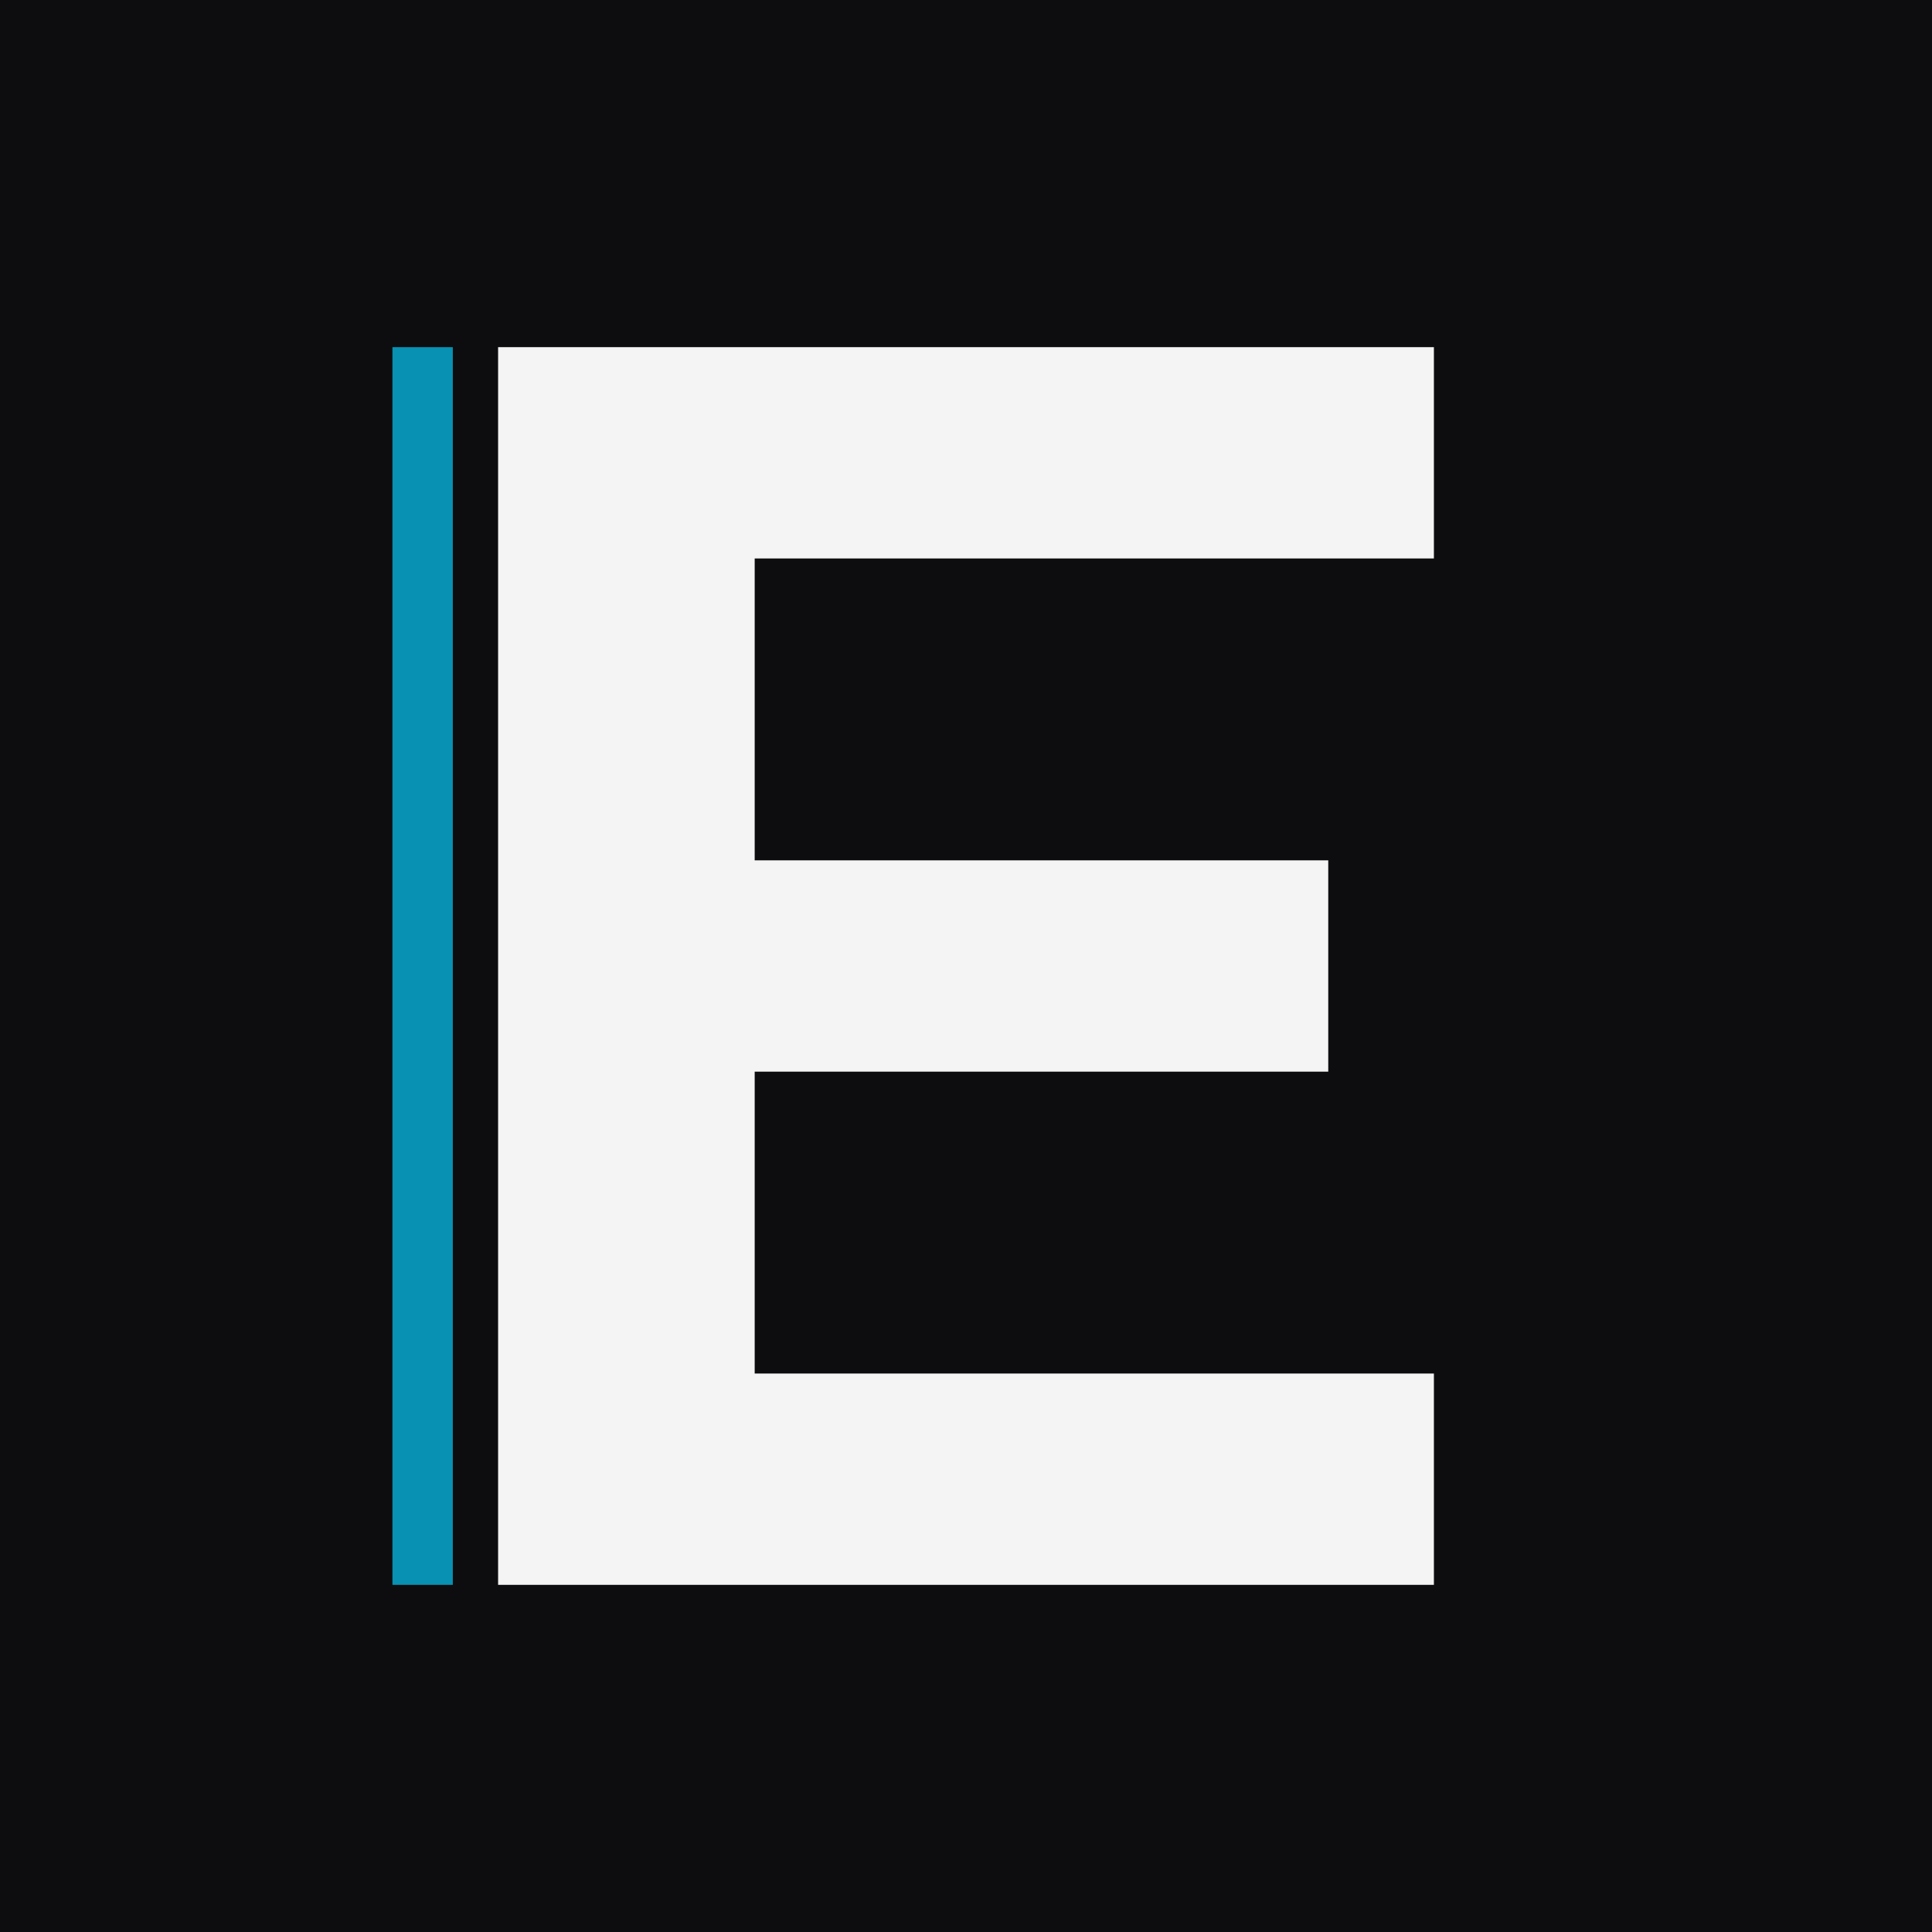
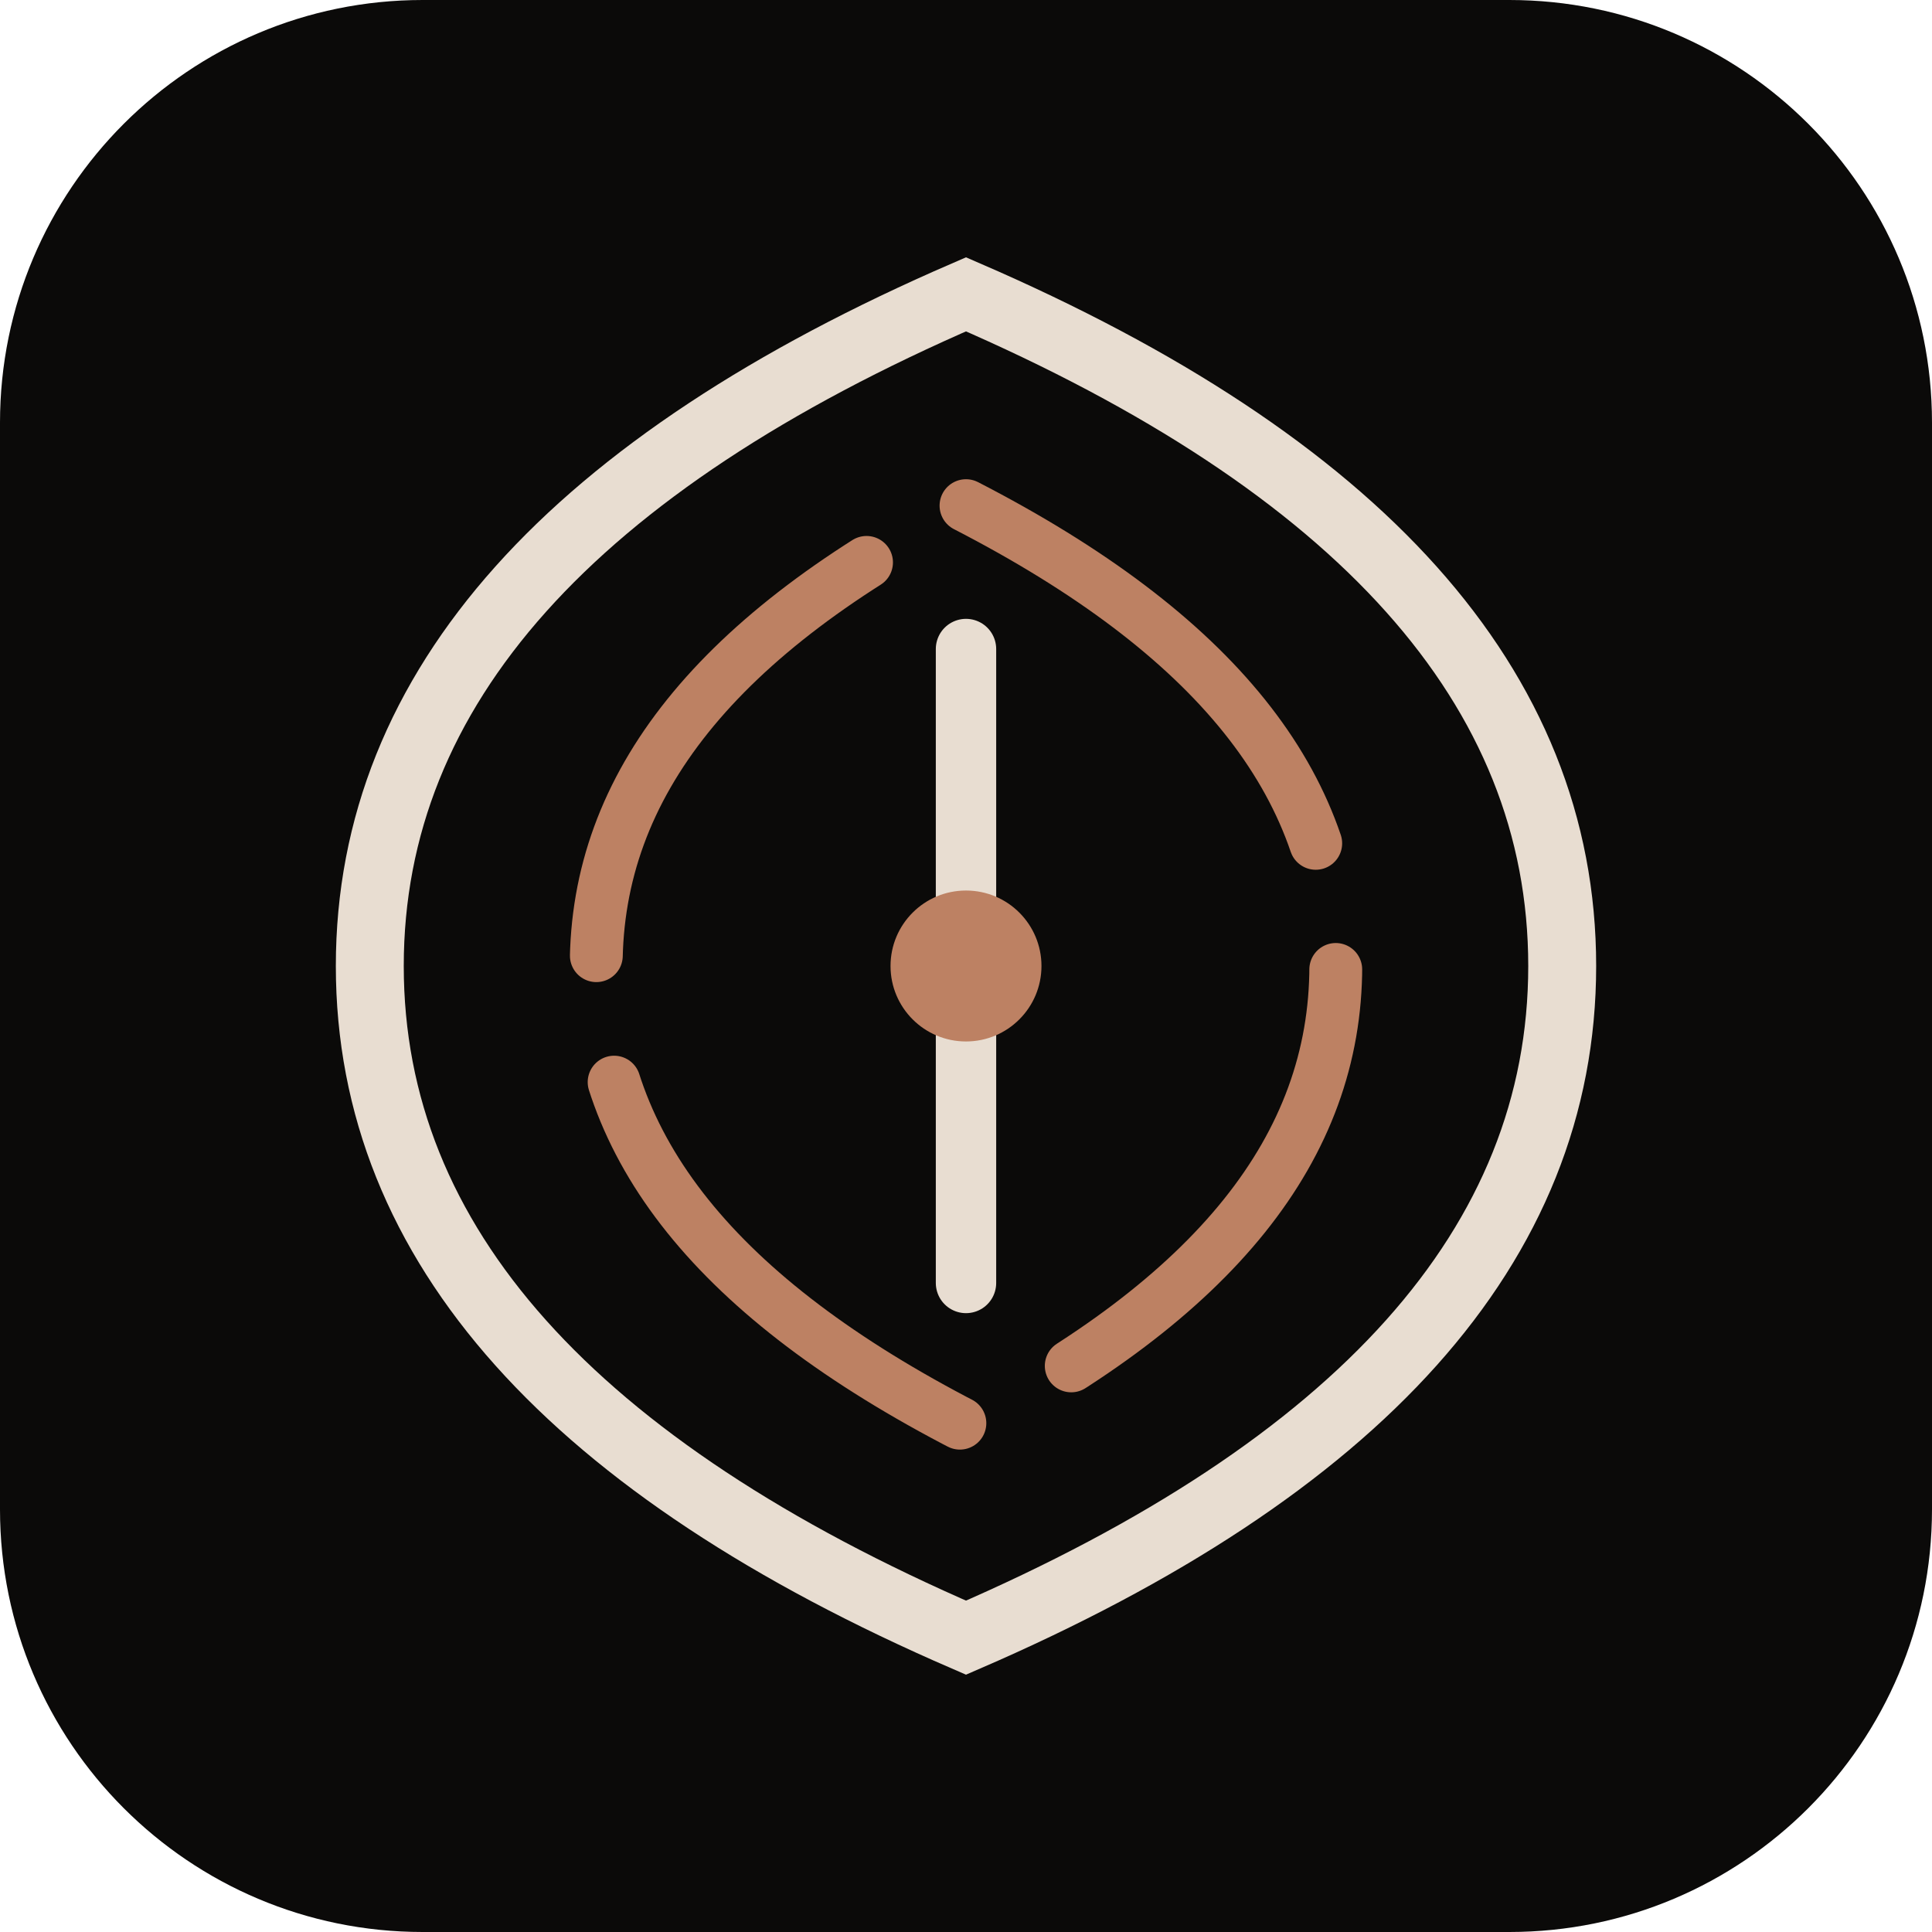
<svg xmlns="http://www.w3.org/2000/svg" viewBox="0 0 512 512" role="img" aria-labelledby="title">
-   <rect width="512" height="512" fill="#0d0d0f" />
-   <path d="M132 92H380V148H200V228H352V284H200V364H380V420H132V92Z" fill="#f4f4f5" />
-   <path d="M104 92H120V420H104V92Z" fill="#0891b2" />
+   <rect width="512" height="512" rx="112" fill="#0b0a09" />
+   <path d="M256 78C360 123 414 182 414 256S360 389 256 434C152 389 98 330 98 256S152 123 256 78Z" fill="none" stroke="#e8ddd1" stroke-width="18" />
+   <path d="M256 134C322 168 354 208 354 256S322 344 256 378C190 344 158 304 158 256S190 168 256 134Z" fill="none" stroke="#bd8163" stroke-width="14" stroke-linecap="round" stroke-dasharray="132 34" />
+   <path d="M256 172V340" stroke="#e8ddd1" stroke-width="16" stroke-linecap="round" />
+   <circle cx="256" cy="256" r="20" fill="#bd8163" />
</svg>
